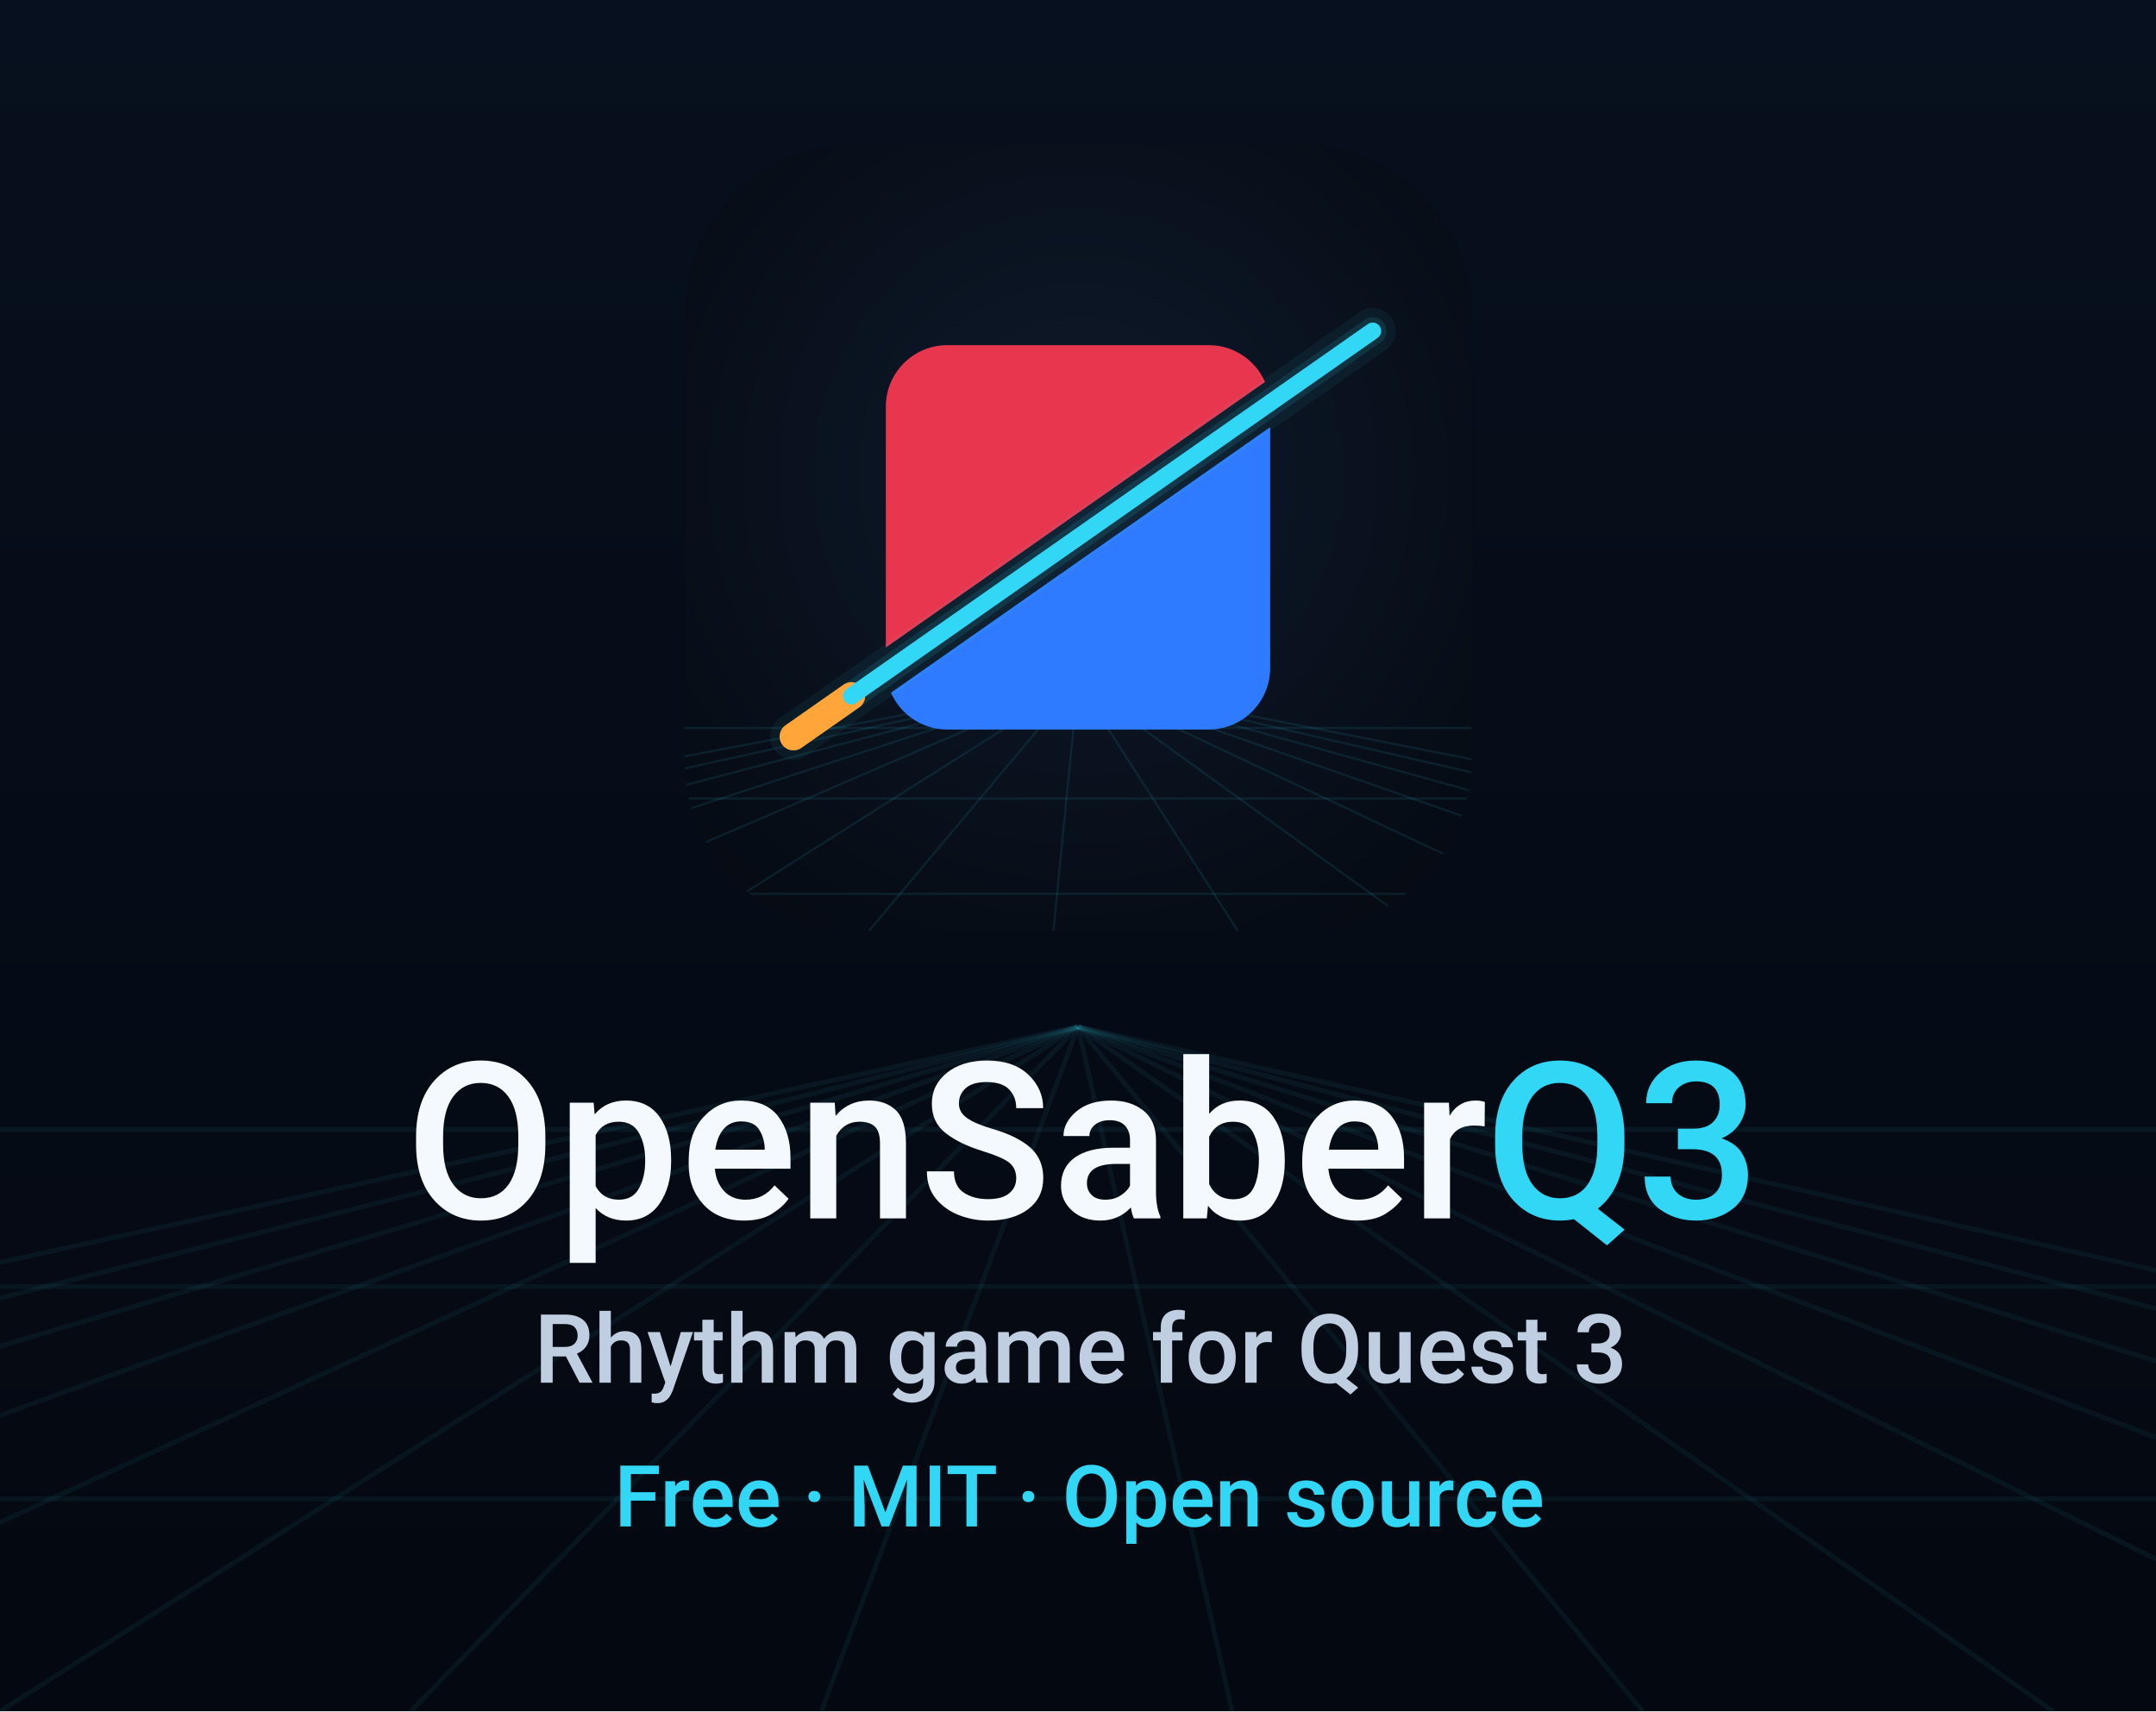
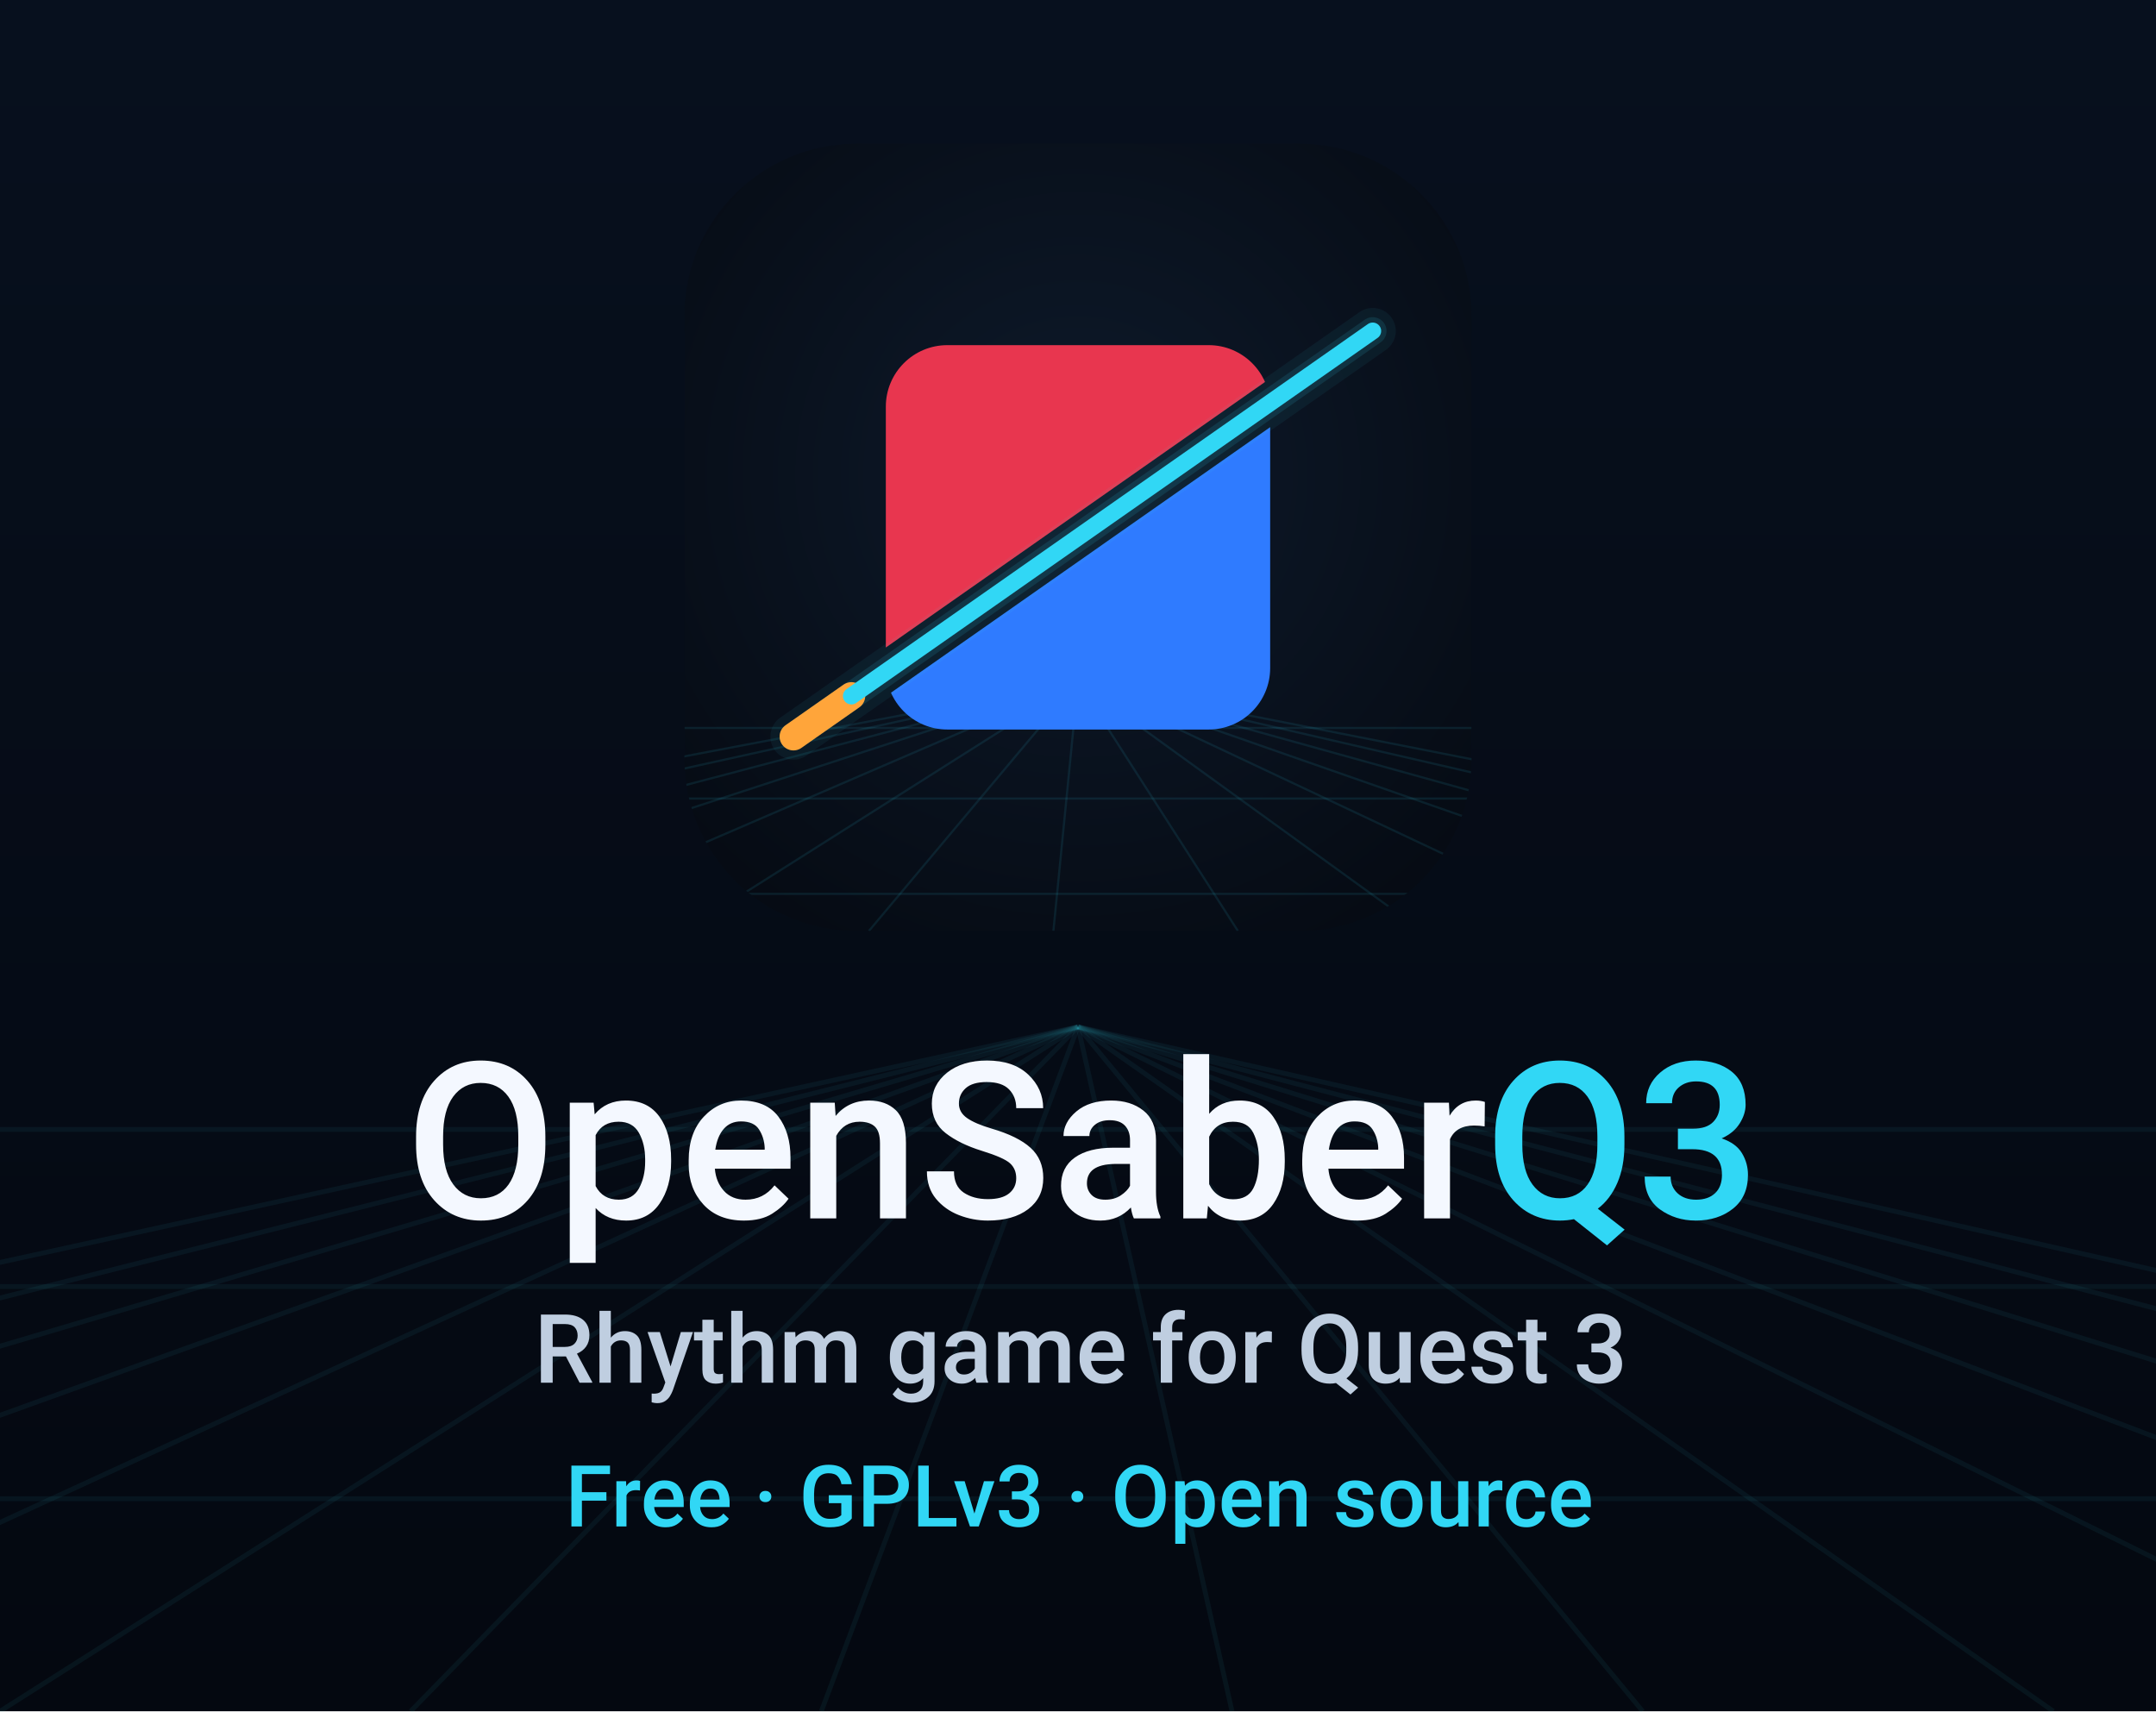
<svg xmlns="http://www.w3.org/2000/svg" width="630" height="500" viewBox="0 0 630 500">
  <defs>
    <linearGradient id="ibg" x1="0" y1="0" x2="0" y2="1">
      <stop offset="0" stop-color="#07101E" />
      <stop offset="1" stop-color="#040810" />
    </linearGradient>
  </defs>
  <rect width="630" height="500" fill="url(#ibg)" />
  <line x1="315.0" y1="300.0" x2="-600.0" y2="500" stroke="#31D7F5" stroke-width="1.4" opacity="0.06" />
  <line x1="315.0" y1="300.0" x2="-480.0" y2="500" stroke="#31D7F5" stroke-width="1.4" opacity="0.06" />
  <line x1="315.0" y1="300.0" x2="-360.0" y2="500" stroke="#31D7F5" stroke-width="1.4" opacity="0.06" />
  <line x1="315.0" y1="300.0" x2="-240.0" y2="500" stroke="#31D7F5" stroke-width="1.4" opacity="0.06" />
  <line x1="315.0" y1="300.0" x2="-120.0" y2="500" stroke="#31D7F5" stroke-width="1.4" opacity="0.06" />
  <line x1="315.0" y1="300.0" x2="0.0" y2="500" stroke="#31D7F5" stroke-width="1.4" opacity="0.06" />
  <line x1="315.0" y1="300.0" x2="120.0" y2="500" stroke="#31D7F5" stroke-width="1.4" opacity="0.06" />
  <line x1="315.0" y1="300.0" x2="240.0" y2="500" stroke="#31D7F5" stroke-width="1.4" opacity="0.06" />
  <line x1="315.0" y1="300.0" x2="360.0" y2="500" stroke="#31D7F5" stroke-width="1.4" opacity="0.06" />
  <line x1="315.0" y1="300.0" x2="480.0" y2="500" stroke="#31D7F5" stroke-width="1.4" opacity="0.06" />
  <line x1="315.0" y1="300.0" x2="600.0" y2="500" stroke="#31D7F5" stroke-width="1.4" opacity="0.06" />
  <line x1="315.0" y1="300.0" x2="720.0" y2="500" stroke="#31D7F5" stroke-width="1.4" opacity="0.06" />
  <line x1="315.0" y1="300.0" x2="840.0" y2="500" stroke="#31D7F5" stroke-width="1.4" opacity="0.06" />
  <line x1="315.0" y1="300.0" x2="960.0" y2="500" stroke="#31D7F5" stroke-width="1.4" opacity="0.06" />
  <line x1="315.0" y1="300.0" x2="1080.0" y2="500" stroke="#31D7F5" stroke-width="1.4" opacity="0.06" />
  <line x1="315.0" y1="300.0" x2="1200.0" y2="500" stroke="#31D7F5" stroke-width="1.4" opacity="0.06" />
  <line x1="0" y1="330.0" x2="630" y2="330.0" stroke="#31D7F5" stroke-width="1.4" opacity="0.06" />
  <line x1="0" y1="375.9" x2="630" y2="375.9" stroke="#31D7F5" stroke-width="1.4" opacity="0.06" />
  <line x1="0" y1="437.9" x2="630" y2="437.9" stroke="#31D7F5" stroke-width="1.4" opacity="0.06" />
  <g transform="translate(200 42) scale(0.449219)">
    <defs>
      <radialGradient id="ibg2" cx="50%" cy="42%" r="72%">
        <stop offset="0" stop-color="#0E1A2B" />
        <stop offset="1" stop-color="#050A12" />
      </radialGradient>
      <clipPath id="itile">
        <rect x="0" y="0" width="512" height="512" rx="112" />
      </clipPath>
      <clipPath id="ired">
        <polygon points="815.40,-151.56 -331.42,651.44 -732.92,78.04 413.89,-724.97" />
      </clipPath>
      <clipPath id="iblue">
        <polygon points="843.42,-139.44 -303.40,663.56 98.11,1236.97 1244.92,433.96" />
      </clipPath>
    </defs>
    <g clip-path="url(#itile)">
      <rect width="512" height="512" fill="url(#ibg2)" />
      <line x1="256.0" y1="350.0" x2="-600.0" y2="512" stroke="#31D7F5" stroke-width="1.4" opacity="0.10" />
      <line x1="256.0" y1="350.0" x2="-480.0" y2="512" stroke="#31D7F5" stroke-width="1.4" opacity="0.10" />
      <line x1="256.0" y1="350.0" x2="-360.0" y2="512" stroke="#31D7F5" stroke-width="1.4" opacity="0.10" />
      <line x1="256.0" y1="350.0" x2="-240.0" y2="512" stroke="#31D7F5" stroke-width="1.4" opacity="0.10" />
      <line x1="256.0" y1="350.0" x2="-120.0" y2="512" stroke="#31D7F5" stroke-width="1.4" opacity="0.10" />
      <line x1="256.0" y1="350.0" x2="0.0" y2="512" stroke="#31D7F5" stroke-width="1.4" opacity="0.10" />
      <line x1="256.0" y1="350.0" x2="120.0" y2="512" stroke="#31D7F5" stroke-width="1.4" opacity="0.10" />
      <line x1="256.0" y1="350.0" x2="240.0" y2="512" stroke="#31D7F5" stroke-width="1.4" opacity="0.10" />
      <line x1="256.0" y1="350.0" x2="360.0" y2="512" stroke="#31D7F5" stroke-width="1.4" opacity="0.10" />
      <line x1="256.0" y1="350.0" x2="480.0" y2="512" stroke="#31D7F5" stroke-width="1.4" opacity="0.10" />
      <line x1="256.0" y1="350.0" x2="600.0" y2="512" stroke="#31D7F5" stroke-width="1.4" opacity="0.10" />
      <line x1="256.0" y1="350.0" x2="720.0" y2="512" stroke="#31D7F5" stroke-width="1.4" opacity="0.10" />
      <line x1="256.0" y1="350.0" x2="840.0" y2="512" stroke="#31D7F5" stroke-width="1.4" opacity="0.10" />
      <line x1="256.0" y1="350.0" x2="960.0" y2="512" stroke="#31D7F5" stroke-width="1.4" opacity="0.10" />
      <line x1="256.0" y1="350.0" x2="1080.0" y2="512" stroke="#31D7F5" stroke-width="1.4" opacity="0.10" />
      <line x1="0" y1="380.0" x2="512" y2="380.0" stroke="#31D7F5" stroke-width="1.4" opacity="0.10" />
      <line x1="0" y1="425.9" x2="512" y2="425.9" stroke="#31D7F5" stroke-width="1.4" opacity="0.10" />
      <line x1="0" y1="487.9" x2="512" y2="487.9" stroke="#31D7F5" stroke-width="1.4" opacity="0.10" />
      <rect x="131.0" y="131.0" width="250.0" height="250.0" rx="40.0" fill="#E8364F" clip-path="url(#ired)" />
      <rect x="131.0" y="131.0" width="250.0" height="250.0" rx="40.0" fill="#2F7BFF" clip-path="url(#iblue)" />
      <line x1="70.9" y1="385.6" x2="447.7" y2="121.8" stroke="#31D7F5" stroke-width="30" stroke-linecap="round" opacity="0.06" />
      <line x1="70.9" y1="385.6" x2="447.7" y2="121.8" stroke="#31D7F5" stroke-width="18" stroke-linecap="round" opacity="0.12" />
      <line x1="70.9" y1="385.6" x2="108.6" y2="359.2" stroke="#FFA53A" stroke-width="18" stroke-linecap="round" />
      <line x1="108.6" y1="359.2" x2="447.7" y2="121.8" stroke="#31D7F5" stroke-width="11" stroke-linecap="round" />
    </g>
  </g>
  <path d="M159.36 334.41 Q159.36 344.78 154.19 350.71 Q149.02 356.63 140.52 356.63 Q132.20 356.63 126.89 350.71 Q121.58 344.78 121.58 334.41 L121.58 332.12 Q121.58 321.75 126.86 315.81 Q132.14 309.87 140.45 309.87 Q148.95 309.87 154.15 315.81 Q159.36 321.75 159.36 332.12 L159.36 334.41 Z M151.45 332.06 Q151.45 324.41 148.54 320.41 Q145.64 316.41 140.45 316.41 Q135.39 316.41 132.43 320.41 Q129.48 324.41 129.48 332.06 L129.48 334.41 Q129.48 342.06 132.46 346.09 Q135.45 350.12 140.52 350.12 Q145.77 350.12 148.61 346.09 Q151.45 342.06 151.45 334.41 L151.45 332.06 Z M182.96 356.63 Q177.42 356.63 174.05 352.97 L174.05 369.00 L166.49 369.00 L166.49 322.19 L173.46 322.19 L173.77 325.59 Q177.17 321.56 182.89 321.56 Q189.33 321.56 192.72 326.31 Q196.11 331.06 196.11 338.81 L196.11 339.44 Q196.11 346.81 192.70 351.72 Q189.30 356.63 182.96 356.63 Z M180.77 327.75 Q176.08 327.75 174.05 331.66 L174.05 346.56 Q176.14 350.53 180.83 350.53 Q184.89 350.53 186.70 347.24 Q188.52 343.94 188.52 339.41 L188.52 338.78 Q188.52 334.22 186.69 330.99 Q184.86 327.75 180.77 327.75 Z M230.42 350.25 Q228.80 352.62 225.62 354.63 Q222.45 356.63 217.39 356.63 Q209.86 356.63 205.55 351.94 Q201.24 347.25 201.24 340.28 L201.24 339.00 Q201.24 331.00 205.66 326.28 Q210.08 321.56 216.52 321.56 Q223.89 321.56 227.44 326.25 Q230.99 330.94 230.99 338.25 L230.99 341.47 L208.89 341.47 Q209.20 345.37 211.53 347.95 Q213.86 350.53 217.86 350.53 Q223.08 350.53 226.33 346.34 L230.42 350.25 Z M216.52 327.66 Q213.39 327.66 211.48 329.85 Q209.58 332.03 209.02 335.91 L223.45 335.91 L223.45 335.34 Q223.30 332.37 221.80 330.02 Q220.30 327.66 216.52 327.66 Z M251.17 327.75 Q246.64 327.75 244.36 331.87 L244.36 356.00 L236.76 356.00 L236.76 322.19 L243.92 322.19 L244.17 326.06 Q247.89 321.56 253.95 321.56 Q258.83 321.56 261.76 324.38 Q264.70 327.19 264.73 333.97 L264.73 356.00 L257.14 356.00 L257.14 334.06 Q257.14 330.56 255.62 329.16 Q254.11 327.75 251.17 327.75 Z M296.95 344.25 Q296.95 341.56 295.15 339.91 Q293.35 338.25 286.86 336.24 Q280.38 334.22 276.33 331.08 Q272.29 327.94 272.29 322.47 Q272.29 316.97 276.74 313.42 Q281.20 309.87 288.42 309.87 Q296.13 309.87 300.47 313.98 Q304.82 318.09 304.82 323.78 L296.95 323.78 Q296.95 320.44 294.85 318.30 Q292.76 316.16 288.32 316.16 Q284.17 316.16 282.18 317.96 Q280.20 319.75 280.20 322.44 Q280.20 325.00 282.57 326.67 Q284.95 328.34 289.73 329.75 Q297.45 332.00 301.15 335.38 Q304.85 338.75 304.85 344.19 Q304.85 349.94 300.46 353.29 Q296.07 356.63 288.67 356.63 Q284.29 356.63 280.21 355.04 Q276.13 353.44 273.49 350.25 Q270.85 347.06 270.85 342.25 L278.76 342.25 Q278.76 346.56 281.62 348.47 Q284.48 350.37 288.67 350.37 Q292.79 350.37 294.87 348.69 Q296.95 347.00 296.95 344.25 Z M331.33 356.00 Q330.76 354.84 330.45 352.81 Q326.86 356.63 321.54 356.63 Q316.48 356.63 313.26 353.72 Q310.04 350.81 310.04 346.50 Q310.04 341.09 314.07 338.22 Q318.11 335.34 325.42 335.34 L330.20 335.34 L330.20 333.12 Q330.20 330.47 328.71 328.89 Q327.23 327.31 324.26 327.31 Q321.54 327.31 319.93 328.66 Q318.33 330.00 318.33 331.94 L310.76 331.94 Q310.76 327.94 314.52 324.75 Q318.29 321.56 324.70 321.56 Q330.39 321.56 334.09 324.47 Q337.79 327.37 337.79 333.19 L337.79 348.19 Q337.79 352.75 339.08 355.47 L339.08 356.00 L331.33 356.00 Z M322.98 350.53 Q325.61 350.53 327.51 349.27 Q329.42 348.00 330.20 346.47 L330.20 340.09 L325.58 340.09 Q317.61 340.28 317.61 345.75 Q317.61 347.78 318.98 349.16 Q320.36 350.53 322.98 350.53 Z M375.42 339.44 Q375.42 346.91 372.06 351.77 Q368.70 356.63 362.27 356.63 Q356.36 356.63 352.99 352.31 L352.64 356.00 L345.77 356.00 L345.77 308.00 L353.33 308.00 L353.33 325.44 Q356.64 321.56 362.20 321.56 Q368.74 321.56 372.08 326.36 Q375.42 331.16 375.42 338.78 L375.42 339.44 Z M360.27 327.75 Q355.42 327.75 353.33 332.12 L353.33 346.00 Q355.45 350.41 360.33 350.41 Q364.55 350.41 366.20 347.25 Q367.86 344.09 367.86 338.78 Q367.86 334.31 366.23 331.03 Q364.61 327.75 360.27 327.75 Z M409.70 350.25 Q408.08 352.62 404.90 354.63 Q401.73 356.63 396.67 356.63 Q389.14 356.63 384.83 351.94 Q380.52 347.25 380.52 340.28 L380.52 339.00 Q380.52 331.00 384.94 326.28 Q389.36 321.56 395.80 321.56 Q403.17 321.56 406.72 326.25 Q410.27 330.94 410.27 338.25 L410.27 341.47 L388.17 341.47 Q388.48 345.37 390.81 347.95 Q393.14 350.53 397.14 350.53 Q402.36 350.53 405.61 346.34 L409.70 350.25 Z M395.80 327.66 Q392.67 327.66 390.76 329.85 Q388.86 332.03 388.30 335.91 L402.73 335.91 L402.73 335.34 Q402.58 332.37 401.08 330.02 Q399.58 327.66 395.80 327.66 Z M430.76 328.87 Q425.48 328.87 423.70 332.87 L423.70 356.00 L416.14 356.00 L416.14 322.19 L423.39 322.19 L423.57 326.00 Q426.26 321.56 431.20 321.56 Q432.73 321.56 433.89 321.97 L433.82 329.12 Q432.26 328.87 430.76 328.87 Z" fill="#F4F8FF" />
  <path d="M474.73 359.28 L469.58 363.88 L459.92 356.22 Q457.95 356.63 455.83 356.63 Q447.52 356.63 442.20 350.71 Q436.89 344.78 436.89 334.41 L436.89 332.12 Q436.89 321.75 442.17 315.81 Q447.45 309.87 455.77 309.87 Q464.27 309.87 469.47 315.81 Q474.67 321.75 474.67 332.12 L474.67 334.41 Q474.67 340.84 472.61 345.61 Q470.55 350.37 466.89 353.16 L474.73 359.28 Z M466.77 332.06 Q466.77 324.41 463.87 320.41 Q460.98 316.41 455.77 316.41 Q450.70 316.41 447.76 320.41 Q444.83 324.41 444.83 332.06 L444.83 334.41 Q444.83 342.06 447.80 346.09 Q450.77 350.12 455.83 350.12 Q461.08 350.12 463.92 346.09 Q466.77 342.06 466.77 334.41 L466.77 332.06 Z M490.30 335.78 L490.30 329.78 L494.77 329.78 Q498.67 329.78 500.59 327.83 Q502.52 325.87 502.52 322.81 Q502.52 315.97 495.61 315.97 Q492.58 315.97 490.58 317.69 Q488.58 319.41 488.58 322.34 L481.02 322.34 Q481.02 316.94 485.09 313.41 Q489.17 309.87 495.49 309.87 Q502.02 309.87 506.05 313.14 Q510.08 316.41 510.08 322.81 Q510.08 325.50 508.34 328.27 Q506.61 331.03 503.08 332.62 Q507.27 334.03 509.02 336.95 Q510.77 339.87 510.77 343.25 Q510.77 349.66 506.39 353.15 Q502.02 356.63 495.49 356.63 Q489.58 356.63 485.08 353.38 Q480.58 350.12 480.58 343.78 L488.17 343.78 Q488.17 346.78 490.20 348.66 Q492.24 350.53 495.61 350.53 Q499.14 350.53 501.15 348.64 Q503.17 346.75 503.17 343.25 Q503.17 335.78 494.49 335.78 L490.30 335.78 Z" fill="#31D7F5" />
  <path d="M169.36 404.00 L165.37 396.33 L161.50 396.33 L161.50 404.00 L158.06 404.00 L158.06 384.09 L165.06 384.09 Q168.49 384.09 170.36 385.62 Q172.23 387.16 172.23 390.10 Q172.23 392.09 171.26 393.45 Q170.30 394.80 168.59 395.51 L173.06 403.82 L173.06 404.00 L169.36 404.00 Z M161.50 386.87 L161.50 393.55 L165.06 393.55 Q166.92 393.55 167.86 392.62 Q168.79 391.68 168.79 390.26 Q168.79 388.73 167.92 387.80 Q167.04 386.88 165.11 386.87 L161.50 386.87 Z M181.48 391.64 Q179.47 391.64 178.49 393.43 L178.49 404.00 L175.17 404.00 L175.17 383.00 L178.49 383.00 L178.49 390.84 Q180.10 388.93 182.60 388.93 Q184.77 388.93 186.09 390.18 Q187.40 391.42 187.41 394.40 L187.41 404.00 L184.09 404.00 L184.09 394.44 Q184.09 392.90 183.42 392.27 Q182.75 391.64 181.48 391.64 Z M196.60 406.24 Q196.30 407.05 195.78 407.91 Q195.26 408.77 194.35 409.37 Q193.44 409.98 192.02 409.98 Q191.35 409.98 190.42 409.74 L190.42 407.17 L191.05 407.21 Q192.28 407.21 192.92 406.76 Q193.56 406.32 193.93 405.22 L194.41 403.93 L189.22 389.21 L192.81 389.21 L195.94 399.26 L198.95 389.21 L202.49 389.21 L196.60 406.24 Z M211.26 403.94 Q210.30 404.28 209.07 404.28 Q207.41 404.28 206.32 403.34 Q205.24 402.40 205.24 400.12 L205.24 391.65 L202.79 391.65 L202.79 389.21 L205.24 389.21 L205.24 385.61 L208.55 385.61 L208.55 389.21 L211.16 389.21 L211.16 391.65 L208.55 391.65 L208.55 399.93 Q208.55 400.92 208.98 401.22 Q209.41 401.51 210.10 401.51 Q210.67 401.51 211.26 401.38 L211.26 403.94 Z M219.98 391.64 Q217.97 391.64 216.99 393.43 L216.99 404.00 L213.67 404.00 L213.67 383.00 L216.99 383.00 L216.99 390.84 Q218.60 388.93 221.10 388.93 Q223.27 388.93 224.59 390.18 Q225.90 391.42 225.91 394.40 L225.91 404.00 L222.59 404.00 L222.59 394.44 Q222.59 392.90 221.92 392.27 Q221.25 391.64 219.98 391.64 Z M235.41 391.64 Q233.41 391.64 232.57 393.28 L232.57 404.00 L229.26 404.00 L229.26 389.21 L232.38 389.21 L232.47 390.75 Q234.04 388.93 236.75 388.93 Q239.69 388.93 240.80 391.19 Q242.43 388.93 245.35 388.93 Q247.61 388.93 248.91 390.19 Q250.21 391.45 250.22 394.35 L250.22 404.00 L246.90 404.00 L246.90 394.40 Q246.90 392.76 246.18 392.20 Q245.46 391.64 244.23 391.64 Q243.10 391.64 242.38 392.26 Q241.66 392.87 241.39 393.85 L241.39 404.00 L238.07 404.00 L238.07 394.43 Q238.07 392.87 237.35 392.26 Q236.64 391.64 235.41 391.64 Z M266.37 409.82 Q265.15 409.82 263.48 409.27 Q261.82 408.72 260.83 407.38 L262.40 405.40 Q263.96 407.21 266.18 407.21 Q267.83 407.21 268.80 406.30 Q269.76 405.40 269.76 403.66 L269.76 402.66 Q268.31 404.28 265.93 404.28 Q263.23 404.28 261.64 402.16 Q260.05 400.05 260.02 396.88 L260.02 396.48 Q260.02 393.10 261.62 391.02 Q263.21 388.93 265.96 388.93 Q268.50 388.93 269.94 390.67 L270.07 389.21 L273.08 389.21 L273.08 403.59 Q273.08 406.59 271.21 408.20 Q269.35 409.82 266.37 409.82 Z M263.35 396.77 Q263.35 398.75 264.17 400.15 Q264.99 401.55 266.78 401.55 Q268.83 401.55 269.76 399.80 L269.76 393.33 Q268.84 391.64 266.81 391.64 Q265.00 391.64 264.18 393.06 Q263.35 394.48 263.35 396.48 L263.35 396.77 Z M285.33 404.00 Q285.08 403.49 284.95 402.60 Q283.38 404.28 281.05 404.28 Q278.84 404.28 277.43 403.00 Q276.02 401.73 276.02 399.84 Q276.02 397.48 277.78 396.22 Q279.55 394.96 282.75 394.96 L284.84 394.96 L284.84 393.99 Q284.84 392.83 284.19 392.14 Q283.54 391.45 282.24 391.45 Q281.05 391.45 280.35 392.04 Q279.65 392.62 279.65 393.47 L276.33 393.47 Q276.33 391.72 277.98 390.33 Q279.63 388.93 282.43 388.93 Q284.92 388.93 286.54 390.21 Q288.16 391.47 288.16 394.02 L288.16 400.58 Q288.16 402.58 288.72 403.77 L288.72 404.00 L285.33 404.00 Z M281.68 401.61 Q282.83 401.61 283.66 401.06 Q284.50 400.50 284.84 399.83 L284.84 397.04 L282.82 397.04 Q279.33 397.12 279.33 399.52 Q279.33 400.40 279.93 401.01 Q280.53 401.61 281.68 401.61 Z M297.80 391.64 Q295.79 391.64 294.96 393.28 L294.96 404.00 L291.65 404.00 L291.65 389.21 L294.77 389.21 L294.86 390.75 Q296.43 388.93 299.14 388.93 Q302.08 388.93 303.19 391.19 Q304.81 388.93 307.74 388.93 Q310.00 388.93 311.29 390.19 Q312.59 391.45 312.61 394.35 L312.61 404.00 L309.29 404.00 L309.29 394.40 Q309.29 392.76 308.57 392.20 Q307.85 391.64 306.62 391.64 Q305.48 391.64 304.77 392.26 Q304.05 392.87 303.78 393.85 L303.78 404.00 L300.45 404.00 L300.45 394.43 Q300.45 392.87 299.74 392.26 Q299.03 391.64 297.80 391.64 Z M328.23 401.48 Q327.53 402.52 326.13 403.40 Q324.75 404.28 322.53 404.28 Q319.24 404.28 317.35 402.22 Q315.47 400.17 315.47 397.12 L315.47 396.56 Q315.47 393.06 317.40 391.00 Q319.34 388.93 322.15 388.93 Q325.38 388.93 326.93 390.98 Q328.48 393.04 328.48 396.23 L328.48 397.64 L318.81 397.64 Q318.95 399.35 319.97 400.48 Q320.99 401.61 322.74 401.61 Q325.02 401.61 326.44 399.77 L328.23 401.48 Z M322.15 391.60 Q320.78 391.60 319.95 392.56 Q319.12 393.51 318.87 395.21 L325.19 395.21 L325.19 394.96 Q325.12 393.66 324.46 392.63 Q323.81 391.60 322.15 391.60 Z M345.52 391.65 L342.52 391.65 L342.52 404.00 L339.19 404.00 L339.19 391.65 L336.93 391.65 L336.93 389.21 L339.19 389.21 L339.19 387.80 Q339.19 385.32 340.58 384.02 Q341.98 382.71 344.38 382.71 Q345.30 382.71 346.25 382.96 L346.17 385.56 Q345.60 385.45 344.89 385.45 Q342.55 385.45 342.52 387.74 L342.52 389.21 L345.52 389.21 L345.52 391.65 Z M347.34 396.47 Q347.34 393.25 349.15 391.09 Q350.97 388.93 354.20 388.93 Q357.41 388.93 359.22 391.04 Q361.03 393.15 361.09 396.29 L361.09 396.75 Q361.09 399.98 359.28 402.13 Q357.47 404.28 354.23 404.28 Q350.97 404.28 349.15 402.13 Q347.34 399.98 347.34 396.75 L347.34 396.47 Z M350.64 396.75 Q350.64 398.75 351.50 400.18 Q352.35 401.61 354.23 401.61 Q356.06 401.61 356.91 400.18 Q357.77 398.75 357.77 396.75 L357.77 396.47 Q357.77 394.51 356.91 393.06 Q356.06 391.60 354.20 391.60 Q352.35 391.60 351.50 393.06 Q350.64 394.51 350.64 396.47 L350.64 396.75 Z M370.29 392.13 Q367.98 392.13 367.20 393.88 L367.20 404.00 L363.89 404.00 L363.89 389.21 L367.07 389.21 L367.15 390.88 Q368.32 388.93 370.48 388.93 Q371.15 388.93 371.66 389.11 L371.63 392.24 Q370.95 392.13 370.29 392.13 Z M396.87 405.44 L394.62 407.45 L390.39 404.10 Q389.53 404.28 388.60 404.28 Q384.97 404.28 382.64 401.69 Q380.31 399.09 380.31 394.55 L380.31 393.55 Q380.31 389.02 382.62 386.42 Q384.93 383.82 388.57 383.82 Q392.29 383.82 394.57 386.42 Q396.84 389.02 396.84 393.55 L396.84 394.55 Q396.84 397.37 395.94 399.45 Q395.04 401.54 393.44 402.76 L396.87 405.44 Z M393.39 393.53 Q393.39 390.18 392.12 388.43 Q390.85 386.68 388.57 386.68 Q386.36 386.68 385.07 388.43 Q383.79 390.18 383.79 393.53 L383.79 394.55 Q383.79 397.90 385.09 399.66 Q386.39 401.43 388.60 401.43 Q390.90 401.43 392.14 399.66 Q393.39 397.90 393.39 394.55 L393.39 393.53 Z M409.08 404.00 L409.00 402.55 Q407.55 404.28 404.85 404.28 Q402.68 404.28 401.33 403.00 Q399.98 401.73 399.96 398.82 L399.96 389.21 L403.28 389.21 L403.28 398.79 Q403.28 400.39 403.99 400.97 Q404.69 401.55 405.64 401.55 Q408.02 401.55 408.89 399.84 L408.89 389.21 L412.21 389.21 L412.21 404.00 L409.08 404.00 Z M427.81 401.48 Q427.10 402.52 425.71 403.40 Q424.32 404.28 422.11 404.28 Q418.81 404.28 416.93 402.22 Q415.04 400.17 415.04 397.12 L415.04 396.56 Q415.04 393.06 416.98 391.00 Q418.91 388.93 421.73 388.93 Q424.95 388.93 426.51 390.98 Q428.06 393.04 428.06 396.23 L428.06 397.64 L418.39 397.64 Q418.53 399.35 419.54 400.48 Q420.56 401.61 422.31 401.61 Q424.60 401.61 426.02 399.77 L427.81 401.48 Z M421.73 391.60 Q420.36 391.60 419.52 392.56 Q418.69 393.51 418.45 395.21 L424.76 395.21 L424.76 394.96 Q424.69 393.66 424.04 392.63 Q423.38 391.60 421.73 391.60 Z M438.93 399.98 Q438.93 399.27 438.34 398.75 Q437.76 398.22 435.82 397.81 Q433.41 397.30 431.93 396.30 Q430.45 395.29 430.45 393.42 Q430.45 391.60 431.98 390.27 Q433.51 388.93 436.15 388.93 Q438.93 388.93 440.50 390.29 Q442.08 391.64 442.08 393.64 L438.76 393.64 Q438.76 392.77 438.10 392.10 Q437.45 391.42 436.15 391.42 Q434.89 391.42 434.29 391.98 Q433.69 392.54 433.69 393.28 Q433.69 393.99 434.29 394.43 Q434.89 394.87 436.72 395.26 Q439.29 395.82 440.73 396.82 Q442.18 397.81 442.18 399.79 Q442.18 401.76 440.55 403.02 Q438.93 404.28 436.21 404.28 Q433.16 404.28 431.55 402.72 Q429.96 401.16 429.96 399.32 L433.18 399.32 Q433.24 400.69 434.19 401.24 Q435.14 401.79 436.23 401.79 Q437.54 401.79 438.24 401.28 Q438.93 400.77 438.93 399.98 Z M451.95 403.94 Q451.00 404.28 449.76 404.28 Q448.11 404.28 447.02 403.34 Q445.94 402.40 445.94 400.12 L445.94 391.65 L443.49 391.65 L443.49 389.21 L445.94 389.21 L445.94 385.61 L449.25 385.61 L449.25 389.21 L451.86 389.21 L451.86 391.65 L449.25 391.65 L449.25 399.93 Q449.25 400.92 449.68 401.22 Q450.11 401.51 450.79 401.51 Q451.36 401.51 451.95 401.38 L451.95 403.94 Z M465.02 395.15 L465.02 392.53 L466.98 392.53 Q468.69 392.53 469.52 391.68 Q470.37 390.82 470.37 389.48 Q470.37 386.49 467.35 386.49 Q466.02 386.49 465.15 387.24 Q464.27 387.99 464.27 389.27 L460.96 389.27 Q460.96 386.91 462.74 385.37 Q464.53 383.82 467.29 383.82 Q470.15 383.82 471.91 385.25 Q473.68 386.68 473.68 389.48 Q473.68 390.66 472.92 391.87 Q472.16 393.08 470.61 393.77 Q472.45 394.39 473.21 395.67 Q473.98 396.94 473.98 398.42 Q473.98 401.23 472.06 402.75 Q470.15 404.28 467.29 404.28 Q464.71 404.28 462.74 402.85 Q460.77 401.43 460.77 398.65 L464.09 398.65 Q464.09 399.97 464.98 400.79 Q465.87 401.61 467.35 401.61 Q468.89 401.61 469.77 400.78 Q470.65 399.95 470.65 398.42 Q470.65 395.15 466.86 395.15 L465.02 395.15 Z" fill="#BFCEE0" />
-   <path d="M181.27 446.00 L181.27 428.23 L192.55 428.23 L192.55 430.70 L184.35 430.70 L184.35 436.00 L191.50 436.00 L191.50 438.47 L184.35 438.47 L184.35 446.00 L181.27 446.00 Z M200.12 435.40 Q198.06 435.40 197.36 436.96 L197.36 446.00 L194.41 446.00 L194.41 432.79 L197.24 432.79 L197.31 434.28 Q198.36 432.55 200.29 432.55 Q200.89 432.55 201.34 432.71 L201.31 435.50 Q200.71 435.40 200.12 435.40 Z M213.87 443.75 Q213.23 444.68 211.99 445.46 Q210.75 446.25 208.78 446.25 Q205.83 446.25 204.15 444.41 Q202.47 442.58 202.47 439.86 L202.47 439.36 Q202.47 436.23 204.19 434.39 Q205.92 432.55 208.44 432.55 Q211.31 432.55 212.70 434.38 Q214.09 436.21 214.09 439.07 L214.09 440.32 L205.46 440.32 Q205.58 441.85 206.49 442.86 Q207.40 443.86 208.96 443.86 Q211.00 443.86 212.27 442.23 L213.87 443.75 Z M208.44 434.93 Q207.21 434.93 206.47 435.79 Q205.72 436.64 205.51 438.15 L211.14 438.15 L211.14 437.93 Q211.08 436.77 210.50 435.85 Q209.91 434.93 208.44 434.93 Z M227.28 443.75 Q226.65 444.68 225.40 445.46 Q224.17 446.25 222.19 446.25 Q219.25 446.25 217.56 444.41 Q215.88 442.58 215.88 439.86 L215.88 439.36 Q215.88 436.23 217.61 434.39 Q219.33 432.55 221.85 432.55 Q224.73 432.55 226.12 434.38 Q227.50 436.21 227.50 439.07 L227.50 440.32 L218.87 440.32 Q218.99 441.85 219.90 442.86 Q220.81 443.86 222.37 443.86 Q224.41 443.86 225.68 442.23 L227.28 443.75 Z M221.85 434.93 Q220.63 434.93 219.88 435.79 Q219.14 436.64 218.92 438.15 L224.56 438.15 L224.56 437.93 Q224.50 436.77 223.91 435.85 Q223.33 434.93 221.85 434.93 Z M236.23 437.27 Q236.23 436.57 236.68 436.10 Q237.13 435.62 237.96 435.62 Q238.78 435.62 239.24 436.10 Q239.69 436.57 239.69 437.27 Q239.69 437.96 239.24 438.43 Q238.78 438.89 237.96 438.89 Q237.13 438.89 236.68 438.43 Q236.23 437.96 236.23 437.27 Z M258.71 441.85 L263.83 428.23 L267.83 428.23 L267.83 446.00 L264.76 446.00 L264.76 440.14 L265.05 432.33 L259.81 446.00 L257.60 446.00 L252.37 432.32 L252.67 440.14 L252.67 446.00 L249.60 446.00 L249.60 428.23 L253.59 428.23 L258.71 441.85 Z M274.74 428.23 L274.74 446.00 L271.67 446.00 L271.67 428.23 L274.74 428.23 Z M276.91 430.70 L276.91 428.23 L291.01 428.23 L291.01 430.70 L285.48 430.70 L285.48 446.00 L282.40 446.00 L282.40 430.70 L276.91 430.70 Z M298.78 437.27 Q298.78 436.57 299.23 436.10 Q299.68 435.62 300.51 435.62 Q301.33 435.62 301.79 436.10 Q302.24 436.57 302.24 437.27 Q302.24 437.96 301.79 438.43 Q301.33 438.89 300.51 438.89 Q299.68 438.89 299.23 438.43 Q298.78 437.96 298.78 437.27 Z M326.33 437.57 Q326.33 441.62 324.31 443.93 Q322.29 446.25 318.97 446.25 Q315.72 446.25 313.65 443.93 Q311.57 441.62 311.57 437.57 L311.57 436.67 Q311.57 432.62 313.63 430.30 Q315.70 427.98 318.94 427.98 Q322.26 427.98 324.29 430.30 Q326.33 432.62 326.33 436.67 L326.33 437.57 Z M323.24 436.65 Q323.24 433.66 322.10 432.10 Q320.97 430.54 318.94 430.54 Q316.97 430.54 315.81 432.10 Q314.66 433.66 314.66 436.65 L314.66 437.57 Q314.66 440.55 315.82 442.13 Q316.99 443.70 318.97 443.70 Q321.02 443.70 322.13 442.13 Q323.24 440.55 323.24 437.57 L323.24 436.65 Z M335.55 446.25 Q333.38 446.25 332.07 444.82 L332.07 451.08 L329.12 451.08 L329.12 432.79 L331.84 432.79 L331.96 434.12 Q333.29 432.55 335.52 432.55 Q338.04 432.55 339.36 434.40 Q340.69 436.26 340.69 439.29 L340.69 439.53 Q340.69 442.41 339.35 444.33 Q338.03 446.25 335.55 446.25 Z M334.69 434.96 Q332.86 434.96 332.07 436.49 L332.07 442.31 Q332.88 443.86 334.72 443.86 Q336.30 443.86 337.01 442.58 Q337.72 441.29 337.72 439.52 L337.72 439.27 Q337.72 437.49 337.01 436.23 Q336.29 434.96 334.69 434.96 Z M354.09 443.75 Q353.46 444.68 352.21 445.46 Q350.97 446.25 349.00 446.25 Q346.06 446.25 344.37 444.41 Q342.69 442.58 342.69 439.86 L342.69 439.36 Q342.69 436.23 344.42 434.39 Q346.14 432.55 348.66 432.55 Q351.54 432.55 352.92 434.38 Q354.31 436.21 354.31 439.07 L354.31 440.32 L345.68 440.32 Q345.80 441.85 346.71 442.86 Q347.62 443.86 349.18 443.86 Q351.22 443.86 352.49 442.23 L354.09 443.75 Z M348.66 434.93 Q347.44 434.93 346.69 435.79 Q345.95 436.64 345.73 438.15 L351.37 438.15 L351.37 437.93 Q351.31 436.77 350.72 435.85 Q350.13 434.93 348.66 434.93 Z M362.19 434.96 Q360.42 434.96 359.53 436.57 L359.53 446.00 L356.56 446.00 L356.56 432.79 L359.36 432.79 L359.46 434.30 Q360.91 432.55 363.28 432.55 Q365.19 432.55 366.33 433.65 Q367.48 434.75 367.49 437.39 L367.49 446.00 L364.53 446.00 L364.53 437.43 Q364.53 436.06 363.93 435.52 Q363.34 434.96 362.19 434.96 Z M384.14 442.41 Q384.14 441.78 383.62 441.31 Q383.10 440.84 381.37 440.47 Q379.22 440.02 377.90 439.12 Q376.57 438.22 376.57 436.55 Q376.57 434.93 377.94 433.74 Q379.31 432.55 381.66 432.55 Q384.14 432.55 385.55 433.76 Q386.96 434.96 386.96 436.75 L383.99 436.75 Q383.99 435.98 383.41 435.38 Q382.82 434.77 381.66 434.77 Q380.54 434.77 380.00 435.27 Q379.47 435.77 379.47 436.43 Q379.47 437.06 380.00 437.45 Q380.54 437.84 382.17 438.20 Q384.47 438.70 385.76 439.59 Q387.04 440.47 387.04 442.24 Q387.04 444.00 385.59 445.12 Q384.14 446.25 381.71 446.25 Q378.99 446.25 377.56 444.86 Q376.13 443.46 376.13 441.82 L379.01 441.82 Q379.06 443.05 379.91 443.54 Q380.76 444.02 381.74 444.02 Q382.91 444.02 383.53 443.57 Q384.14 443.12 384.14 442.41 Z M389.10 439.27 Q389.10 436.41 390.72 434.48 Q392.34 432.55 395.22 432.55 Q398.09 432.55 399.71 434.43 Q401.33 436.31 401.38 439.11 L401.38 439.53 Q401.38 442.41 399.76 444.33 Q398.14 446.25 395.25 446.25 Q392.34 446.25 390.72 444.33 Q389.10 442.41 389.10 439.53 L389.10 439.27 Z M392.05 439.53 Q392.05 441.31 392.81 442.59 Q393.58 443.86 395.25 443.86 Q396.88 443.86 397.65 442.59 Q398.41 441.31 398.41 439.53 L398.41 439.27 Q398.41 437.53 397.65 436.23 Q396.88 434.93 395.22 434.93 Q393.58 434.93 392.81 436.23 Q392.05 437.53 392.05 439.27 L392.05 439.53 Z M411.95 446.00 L411.88 444.71 Q410.58 446.25 408.17 446.25 Q406.24 446.25 405.03 445.11 Q403.82 443.97 403.81 441.38 L403.81 432.79 L406.77 432.79 L406.77 441.35 Q406.77 442.78 407.40 443.30 Q408.03 443.82 408.87 443.82 Q411.00 443.82 411.78 442.29 L411.78 432.79 L414.74 432.79 L414.74 446.00 L411.95 446.00 Z M423.48 435.40 Q421.42 435.40 420.72 436.96 L420.72 446.00 L417.77 446.00 L417.77 432.79 L420.60 432.79 L420.67 434.28 Q421.72 432.55 423.65 432.55 Q424.25 432.55 424.71 432.71 L424.68 435.50 Q424.07 435.40 423.48 435.40 Z M431.76 443.86 Q432.83 443.86 433.58 443.23 Q434.33 442.61 434.38 441.63 L437.17 441.63 Q437.11 443.55 435.55 444.90 Q433.99 446.25 431.79 446.25 Q428.73 446.25 427.26 444.29 Q425.78 442.34 425.78 439.62 L425.78 439.18 Q425.78 436.46 427.26 434.51 Q428.74 432.55 431.79 432.55 Q434.18 432.55 435.64 433.94 Q437.11 435.33 437.17 437.52 L434.38 437.52 Q434.33 436.45 433.64 435.69 Q432.96 434.93 431.75 434.93 Q429.94 434.93 429.34 436.27 Q428.73 437.60 428.73 439.18 L428.73 439.62 Q428.73 441.21 429.33 442.54 Q429.93 443.86 431.76 443.86 Z M450.33 443.75 Q449.69 444.68 448.45 445.46 Q447.21 446.25 445.24 446.25 Q442.29 446.25 440.61 444.41 Q438.93 442.58 438.93 439.86 L438.93 439.36 Q438.93 436.23 440.65 434.39 Q442.38 432.55 444.90 432.55 Q447.78 432.55 449.16 434.38 Q450.55 436.21 450.55 439.07 L450.55 440.32 L441.92 440.32 Q442.04 441.85 442.95 442.86 Q443.86 443.86 445.42 443.86 Q447.46 443.86 448.73 442.23 L450.33 443.75 Z M444.90 434.93 Q443.67 434.93 442.93 435.79 Q442.19 436.64 441.97 438.15 L447.60 438.15 L447.60 437.93 Q447.54 436.77 446.96 435.85 Q446.37 434.93 444.90 434.93 Z" fill="#31D7F5" />
+   <path d="M166.97 446.00 L166.97 428.23 L178.25 428.23 L178.25 430.70 L170.04 430.70 L170.04 436.00 L177.20 436.00 L177.20 438.47 L170.04 438.47 L170.04 446.00 L166.97 446.00 Z M185.82 435.40 Q183.75 435.40 183.06 436.96 L183.06 446.00 L180.11 446.00 L180.11 432.79 L182.94 432.79 L183.01 434.28 Q184.06 432.55 185.99 432.55 Q186.59 432.55 187.04 432.71 L187.01 435.50 Q186.40 435.40 185.82 435.40 Z M199.56 443.75 Q198.93 444.68 197.69 445.46 Q196.45 446.25 194.47 446.25 Q191.53 446.25 189.85 444.41 Q188.16 442.58 188.16 439.86 L188.16 439.36 Q188.16 436.23 189.89 434.39 Q191.62 432.55 194.13 432.55 Q197.01 432.55 198.40 434.38 Q199.79 436.21 199.79 439.07 L199.79 440.32 L191.15 440.32 Q191.27 441.85 192.18 442.86 Q193.09 443.86 194.66 443.86 Q196.70 443.86 197.96 442.23 L199.56 443.75 Z M194.13 434.93 Q192.91 434.93 192.16 435.79 Q191.42 436.64 191.20 438.15 L196.84 438.15 L196.84 437.93 Q196.78 436.77 196.20 435.85 Q195.61 434.93 194.13 434.93 Z M212.98 443.75 Q212.34 444.68 211.10 445.46 Q209.86 446.25 207.89 446.25 Q204.95 446.25 203.26 444.41 Q201.58 442.58 201.58 439.86 L201.58 439.36 Q201.58 436.23 203.30 434.39 Q205.03 432.55 207.55 432.55 Q210.43 432.55 211.81 434.38 Q213.20 436.21 213.20 439.07 L213.20 440.32 L204.57 440.32 Q204.69 441.85 205.60 442.86 Q206.51 443.86 208.07 443.86 Q210.11 443.86 211.38 442.23 L212.98 443.75 Z M207.55 434.93 Q206.32 434.93 205.58 435.79 Q204.84 436.64 204.62 438.15 L210.25 438.15 L210.25 437.93 Q210.20 436.77 209.61 435.85 Q209.02 434.93 207.55 434.93 Z M221.93 437.27 Q221.93 436.57 222.38 436.10 Q222.83 435.62 223.66 435.62 Q224.48 435.62 224.93 436.10 Q225.39 436.57 225.39 437.27 Q225.39 437.96 224.93 438.43 Q224.48 438.89 223.66 438.89 Q222.83 438.89 222.38 438.43 Q221.93 437.96 221.93 437.27 Z M248.90 436.88 L248.90 443.68 Q248.34 444.44 246.84 445.34 Q245.34 446.25 242.36 446.25 Q239.00 446.25 236.88 444.01 Q234.77 441.78 234.77 437.70 L234.77 436.54 Q234.77 432.46 236.71 430.22 Q238.65 427.98 242.09 427.98 Q245.35 427.98 246.97 429.58 Q248.59 431.18 248.90 433.66 L245.88 433.66 Q245.64 432.28 244.79 431.37 Q243.95 430.46 242.14 430.46 Q239.99 430.46 238.95 432.01 Q237.90 433.56 237.88 436.39 L237.88 437.70 Q237.88 440.63 239.10 442.20 Q240.32 443.78 242.46 443.78 Q244.05 443.78 244.78 443.41 Q245.51 443.05 245.83 442.70 L245.83 439.21 L242.18 439.21 L242.18 436.88 L248.90 436.88 Z M255.39 439.39 L255.39 446.00 L252.32 446.00 L252.32 428.23 L259.12 428.23 Q262.21 428.23 263.90 429.83 Q265.59 431.43 265.59 433.88 Q265.59 436.45 263.90 437.93 Q262.21 439.39 259.12 439.39 L255.39 439.39 Z M255.39 430.70 L255.39 436.92 L259.12 436.92 Q260.91 436.92 261.70 436.08 Q262.49 435.23 262.49 433.90 Q262.49 432.66 261.70 431.68 Q260.91 430.70 259.12 430.70 L255.39 430.70 Z M279.47 443.54 L279.47 446.00 L268.31 446.00 L268.31 428.23 L271.39 428.23 L271.39 443.54 L279.47 443.54 Z M290.58 432.79 L286.00 446.00 L283.43 446.00 L278.81 432.79 L281.88 432.79 L284.73 442.23 L287.52 432.79 L290.58 432.79 Z M295.68 438.10 L295.68 435.76 L297.43 435.76 Q298.95 435.76 299.70 435.00 Q300.46 434.23 300.46 433.04 Q300.46 430.36 297.76 430.36 Q296.57 430.36 295.79 431.04 Q295.01 431.71 295.01 432.85 L292.06 432.85 Q292.06 430.74 293.65 429.36 Q295.24 427.98 297.71 427.98 Q300.26 427.98 301.84 429.26 Q303.41 430.54 303.41 433.04 Q303.41 434.09 302.73 435.17 Q302.05 436.25 300.68 436.87 Q302.31 437.42 303.00 438.56 Q303.68 439.70 303.68 441.02 Q303.68 443.52 301.97 444.89 Q300.26 446.25 297.71 446.25 Q295.40 446.25 293.64 444.98 Q291.89 443.70 291.89 441.23 L294.85 441.23 Q294.85 442.40 295.64 443.13 Q296.44 443.86 297.76 443.86 Q299.14 443.86 299.92 443.12 Q300.71 442.39 300.71 441.02 Q300.71 438.10 297.32 438.10 L295.68 438.10 Z M313.08 437.27 Q313.08 436.57 313.53 436.10 Q313.98 435.62 314.82 435.62 Q315.63 435.62 316.09 436.10 Q316.55 436.57 316.55 437.27 Q316.55 437.96 316.09 438.43 Q315.63 438.89 314.82 438.89 Q313.98 438.89 313.53 438.43 Q313.08 437.96 313.08 437.27 Z M340.63 437.57 Q340.63 441.62 338.61 443.93 Q336.59 446.25 333.27 446.25 Q330.02 446.25 327.95 443.93 Q325.88 441.62 325.88 437.57 L325.88 436.67 Q325.88 432.62 327.94 430.30 Q330.00 427.98 333.25 427.98 Q336.57 427.98 338.60 430.30 Q340.63 432.62 340.63 436.67 L340.63 437.57 Z M337.54 436.65 Q337.54 433.66 336.41 432.10 Q335.27 430.54 333.25 430.54 Q331.27 430.54 330.11 432.10 Q328.96 433.66 328.96 436.65 L328.96 437.57 Q328.96 440.55 330.12 442.13 Q331.29 443.70 333.27 443.70 Q335.32 443.70 336.43 442.13 Q337.54 440.55 337.54 437.57 L337.54 436.65 Z M349.85 446.25 Q347.69 446.25 346.37 444.82 L346.37 451.08 L343.42 451.08 L343.42 432.79 L346.14 432.79 L346.26 434.12 Q347.59 432.55 349.82 432.55 Q352.34 432.55 353.66 434.40 Q354.99 436.26 354.99 439.29 L354.99 439.53 Q354.99 442.41 353.66 444.33 Q352.33 446.25 349.85 446.25 Z M349.00 434.96 Q347.16 434.96 346.37 436.49 L346.37 442.31 Q347.19 443.86 349.02 443.86 Q350.61 443.86 351.31 442.58 Q352.02 441.29 352.02 439.52 L352.02 439.27 Q352.02 437.49 351.31 436.23 Q350.59 434.96 349.00 434.96 Z M368.39 443.75 Q367.76 444.68 366.52 445.46 Q365.28 446.25 363.30 446.25 Q360.36 446.25 358.68 444.41 Q356.99 442.58 356.99 439.86 L356.99 439.36 Q356.99 436.23 358.72 434.39 Q360.45 432.55 362.96 432.55 Q365.84 432.55 367.23 434.38 Q368.61 436.21 368.61 439.07 L368.61 440.32 L359.98 440.32 Q360.10 441.85 361.01 442.86 Q361.92 443.86 363.48 443.86 Q365.52 443.86 366.79 442.23 L368.39 443.75 Z M362.96 434.93 Q361.74 434.93 360.99 435.79 Q360.25 436.64 360.03 438.15 L365.67 438.15 L365.67 437.93 Q365.61 436.77 365.02 435.85 Q364.44 434.93 362.96 434.93 Z M376.50 434.96 Q374.73 434.96 373.84 436.57 L373.84 446.00 L370.87 446.00 L370.87 432.79 L373.66 432.79 L373.76 434.30 Q375.21 432.55 377.58 432.55 Q379.49 432.55 380.63 433.65 Q381.78 434.75 381.79 437.39 L381.79 446.00 L378.83 446.00 L378.83 437.43 Q378.83 436.06 378.23 435.52 Q377.64 434.96 376.50 434.96 Z M398.45 442.41 Q398.45 441.78 397.93 441.31 Q397.41 440.84 395.67 440.47 Q393.52 440.02 392.20 439.12 Q390.88 438.22 390.88 436.55 Q390.88 434.93 392.24 433.74 Q393.61 432.55 395.96 432.55 Q398.45 432.55 399.85 433.76 Q401.26 434.96 401.26 436.75 L398.30 436.75 Q398.30 435.98 397.71 435.38 Q397.12 434.77 395.96 434.77 Q394.84 434.77 394.30 435.27 Q393.77 435.77 393.77 436.43 Q393.77 437.06 394.30 437.45 Q394.84 437.84 396.48 438.20 Q398.77 438.70 400.06 439.59 Q401.35 440.47 401.35 442.24 Q401.35 444.00 399.89 445.12 Q398.45 446.25 396.02 446.25 Q393.29 446.25 391.86 444.86 Q390.44 443.46 390.44 441.82 L393.32 441.82 Q393.37 443.05 394.21 443.54 Q395.06 444.02 396.04 444.02 Q397.21 444.02 397.83 443.57 Q398.45 443.12 398.45 442.41 Z M403.40 439.27 Q403.40 436.41 405.02 434.48 Q406.64 432.55 409.53 432.55 Q412.39 432.55 414.01 434.43 Q415.63 436.31 415.68 439.11 L415.68 439.53 Q415.68 442.41 414.06 444.33 Q412.45 446.25 409.55 446.25 Q406.64 446.25 405.02 444.33 Q403.40 442.41 403.40 439.53 L403.40 439.27 Z M406.35 439.53 Q406.35 441.31 407.11 442.59 Q407.88 443.86 409.55 443.86 Q411.19 443.86 411.95 442.59 Q412.71 441.31 412.71 439.53 L412.71 439.27 Q412.71 437.53 411.95 436.23 Q411.19 434.93 409.53 434.93 Q407.88 434.93 407.11 436.23 Q406.35 437.53 406.35 439.27 L406.35 439.53 Z M426.25 446.00 L426.18 444.71 Q424.88 446.25 422.47 446.25 Q420.54 446.25 419.33 445.11 Q418.12 443.97 418.11 441.38 L418.11 432.79 L421.07 432.79 L421.07 441.35 Q421.07 442.78 421.70 443.30 Q422.33 443.82 423.18 443.82 Q425.30 443.82 426.08 442.29 L426.08 432.79 L429.05 432.79 L429.05 446.00 L426.25 446.00 Z M437.79 435.40 Q435.72 435.40 435.03 436.96 L435.03 446.00 L432.07 446.00 L432.07 432.79 L434.91 432.79 L434.98 434.28 Q436.03 432.55 437.96 432.55 Q438.55 432.55 439.01 432.71 L438.98 435.50 Q438.37 435.40 437.79 435.40 Z M446.06 443.86 Q447.14 443.86 447.88 443.23 Q448.63 442.61 448.69 441.63 L451.47 441.63 Q451.41 443.55 449.85 444.90 Q448.30 446.25 446.09 446.25 Q443.04 446.25 441.56 444.29 Q440.08 442.34 440.08 439.62 L440.08 439.18 Q440.08 436.46 441.56 434.51 Q443.05 432.55 446.09 432.55 Q448.48 432.55 449.95 433.94 Q451.41 435.33 451.47 437.52 L448.69 437.52 Q448.63 436.45 447.95 435.69 Q447.26 434.93 446.05 434.93 Q444.25 434.93 443.64 436.27 Q443.04 437.60 443.04 439.18 L443.04 439.62 Q443.04 441.21 443.63 442.54 Q444.23 443.86 446.06 443.86 Z M464.63 443.75 Q464.00 444.68 462.75 445.46 Q461.52 446.25 459.54 446.25 Q456.60 446.25 454.91 444.41 Q453.23 442.58 453.23 439.86 L453.23 439.36 Q453.23 436.23 454.96 434.39 Q456.68 432.55 459.20 432.55 Q462.08 432.55 463.46 434.38 Q464.85 436.21 464.85 439.07 L464.85 440.32 L456.22 440.32 Q456.34 441.85 457.25 442.86 Q458.16 443.86 459.72 443.86 Q461.76 443.86 463.03 442.23 L464.63 443.75 Z M459.20 434.93 Q457.98 434.93 457.23 435.79 Q456.49 436.64 456.27 438.15 L461.91 438.15 L461.91 437.93 Q461.85 436.77 461.26 435.85 Q460.68 434.93 459.20 434.93 Z" fill="#31D7F5" />
</svg>
